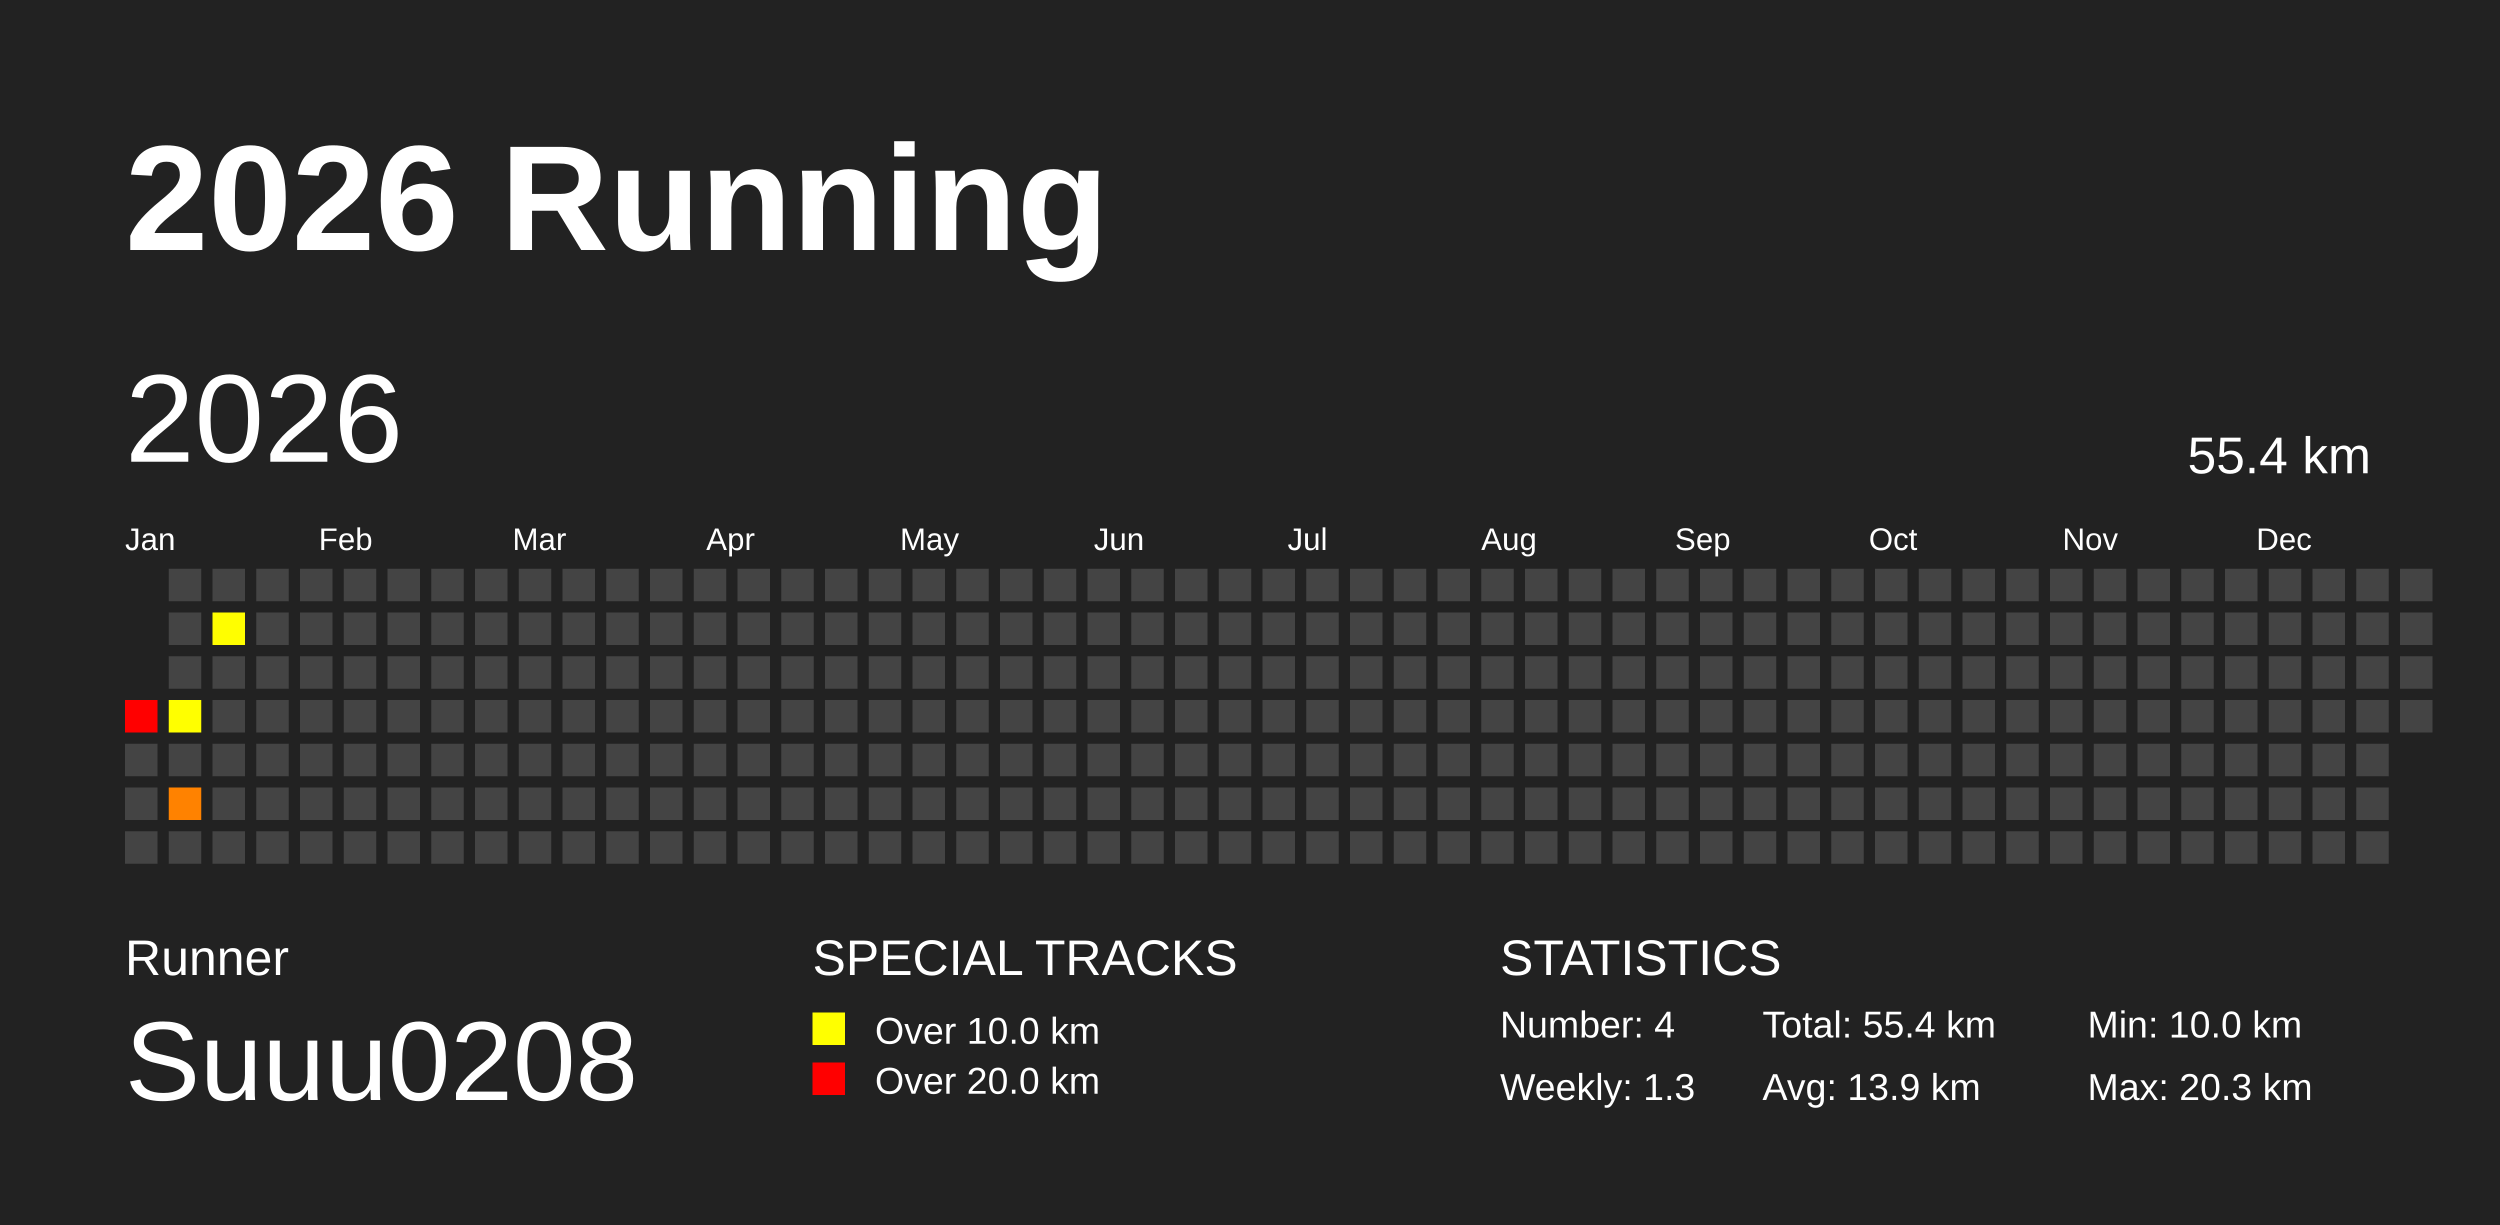
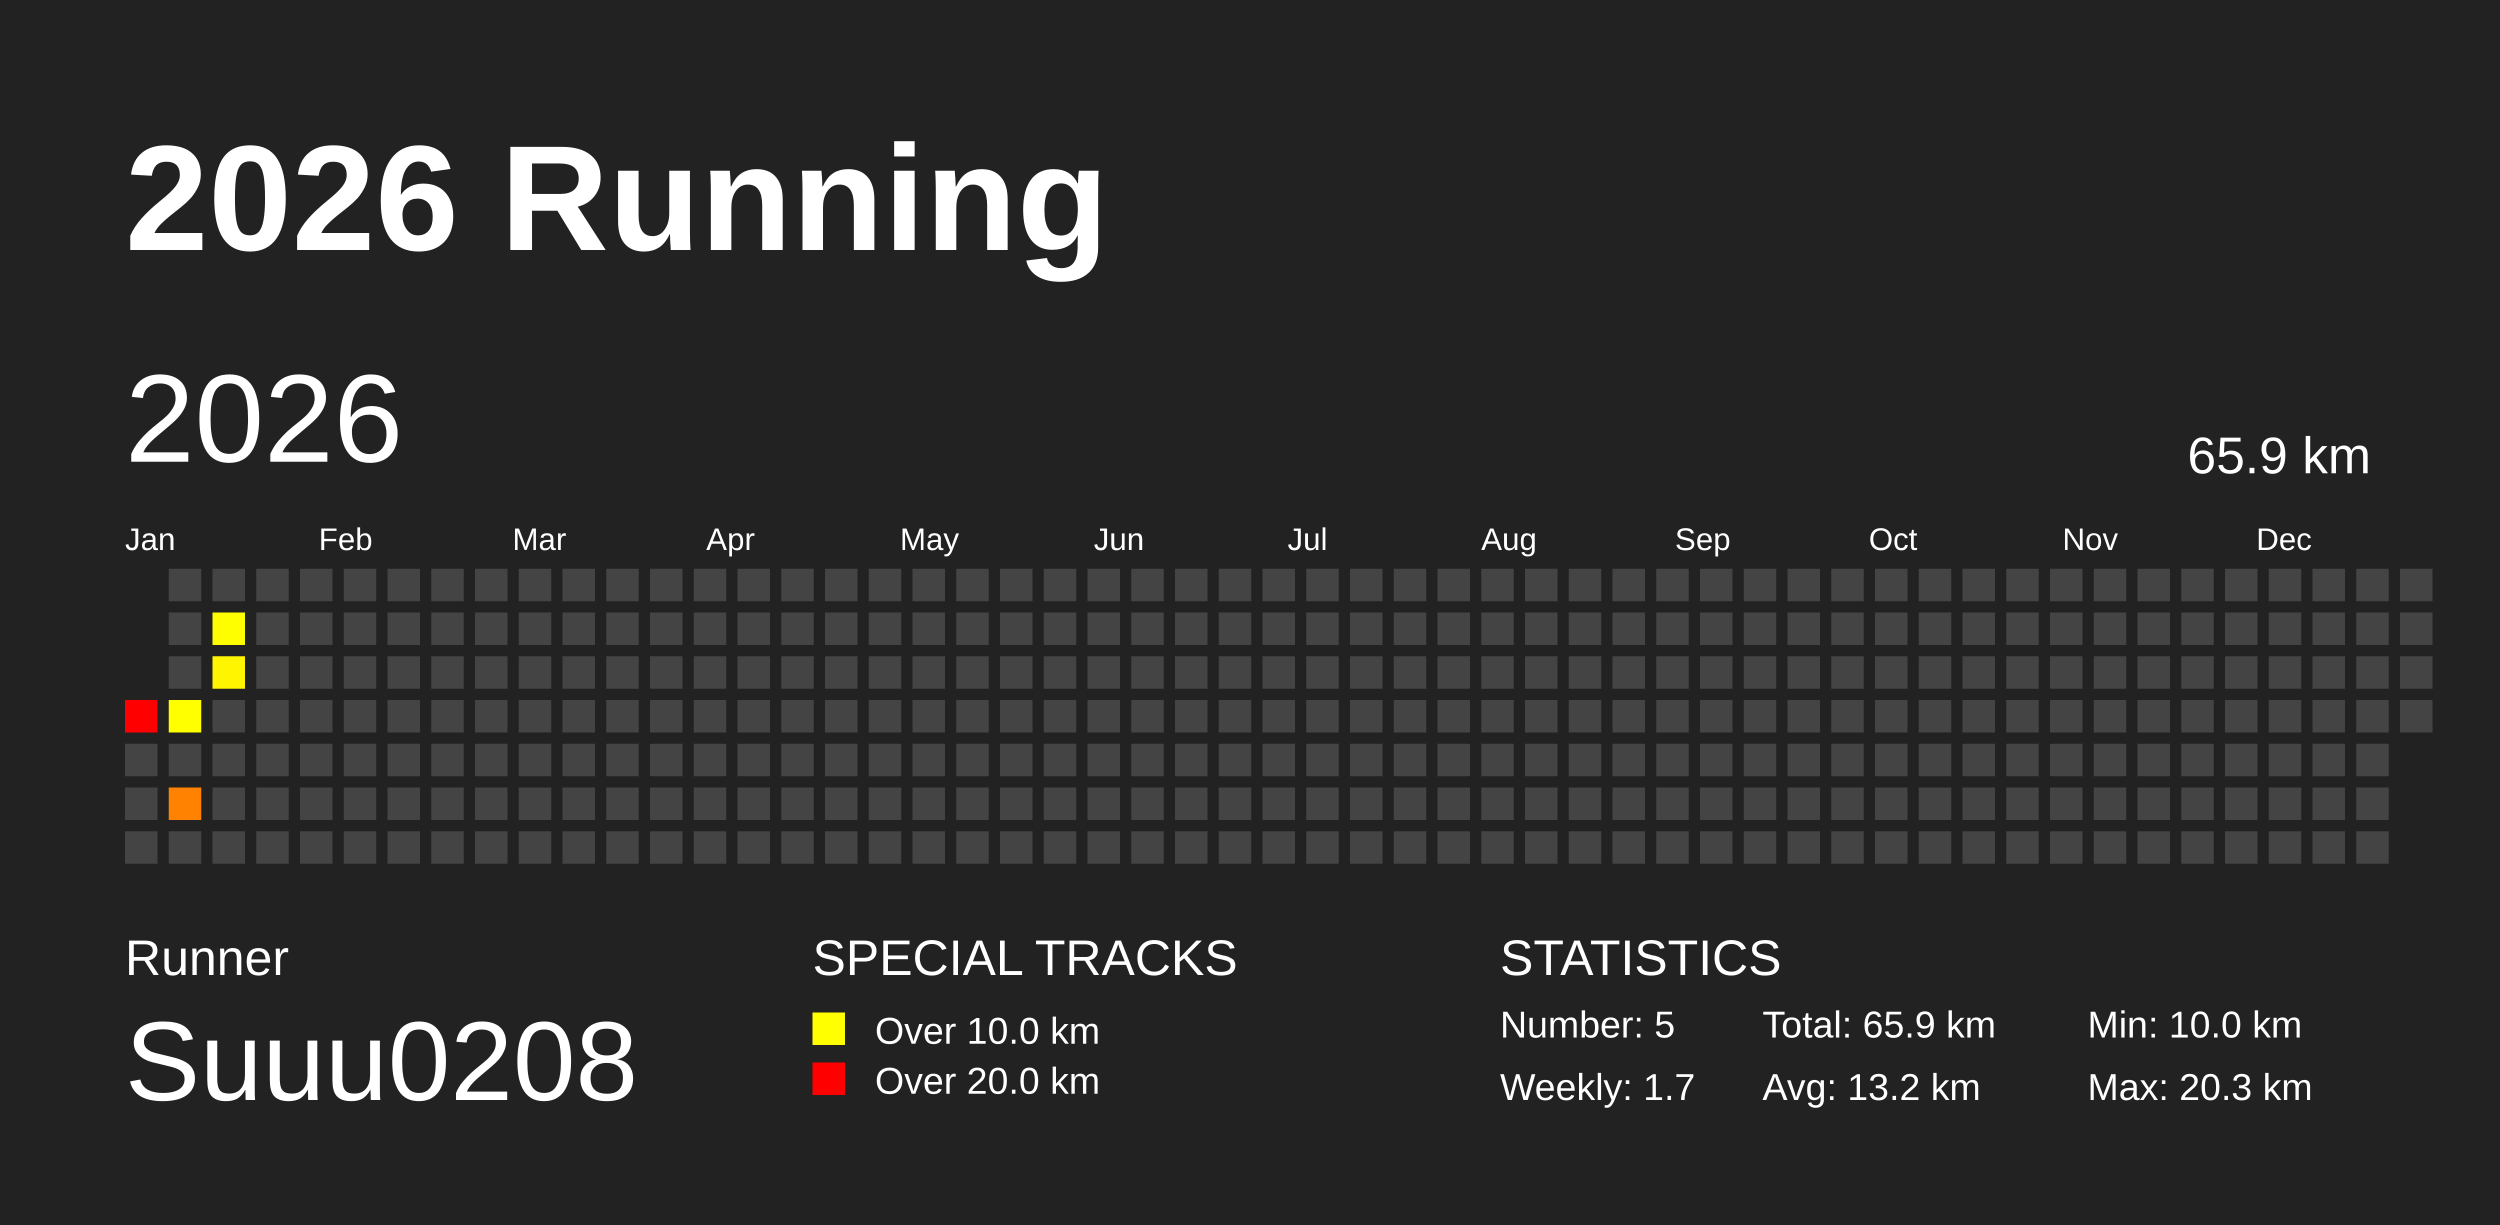
<svg xmlns="http://www.w3.org/2000/svg" baseProfile="full" height="98mm" version="1.1" viewBox="0,0,200,98" width="200mm">
  <defs />
  <rect fill="#222222" height="98" width="200" x="0" y="0" />
  <text fill="#FFFFFF" style="font-size:12px; font-family:Arial; font-weight:bold;" x="10" y="20">2026 Running</text>
  <text fill="#FFFFFF" style="font-size:4px; font-family:Arial" x="10" y="78">Runner</text>
  <text fill="#FFFFFF" style="font-size:9px; font-family:Arial" x="10" y="88">Suuu0208</text>
  <text fill="#FFFFFF" style="font-size:4px; font-family:Arial" x="65" y="78">SPECIAL TRACKS</text>
  <rect fill="yellow" height="2.6" width="2.6" x="65" y="81" />
  <text fill="#FFFFFF" style="font-size:3px; font-family:Arial" x="70" y="83.5">Over 10.0 km</text>
  <rect fill="red" height="2.6" width="2.6" x="65" y="85" />
  <text fill="#FFFFFF" style="font-size:3px; font-family:Arial" x="70" y="87.5">Over 20.0 km</text>
  <text fill="#FFFFFF" style="font-size:4px; font-family:Arial" x="120" y="78">STATISTICS</text>
-   <text fill="#FFFFFF" style="font-size:3px; font-family:Arial" x="120" y="83">Number: 4</text>
-   <text fill="#FFFFFF" style="font-size:3px; font-family:Arial" x="120" y="88">Weekly: 1.3</text>
-   <text fill="#FFFFFF" style="font-size:3px; font-family:Arial" x="141" y="83">Total: 55.4 km</text>
-   <text fill="#FFFFFF" style="font-size:3px; font-family:Arial" x="141" y="88">Avg: 13.9 km</text>
+   <text fill="#FFFFFF" style="font-size:3px; font-family:Arial" x="120" y="83">Number: 5</text>
+   <text fill="#FFFFFF" style="font-size:3px; font-family:Arial" x="120" y="88">Weekly: 1.7</text>
+   <text fill="#FFFFFF" style="font-size:3px; font-family:Arial" x="141" y="83">Total: 65.9 km</text>
+   <text fill="#FFFFFF" style="font-size:3px; font-family:Arial" x="141" y="88">Avg: 13.2 km</text>
  <text fill="#FFFFFF" style="font-size:3px; font-family:Arial" x="167" y="83">Min: 10.0 km</text>
  <text fill="#FFFFFF" style="font-size:3px; font-family:Arial" x="167" y="88">Max: 20.3 km</text>
  <text dominant-baseline="hanging" fill="#FFFFFF" style="font-size:10.0px; font-family:Arial;" x="10" y="30">2026</text>
-   <text dominant-baseline="hanging" fill="#FFFFFF" style="font-size:4.125px; font-family:Arial;" x="175" y="35">55.4 km</text>
+   <text dominant-baseline="hanging" fill="#FFFFFF" style="font-size:4.125px; font-family:Arial;" x="175" y="35">65.9 km</text>
  <text fill="#FFFFFF" style="font-size:2.5px; font-family:Arial" x="10.0" y="44">Jan</text>
  <text fill="#FFFFFF" style="font-size:2.5px; font-family:Arial" x="25.5" y="44">Feb</text>
  <text fill="#FFFFFF" style="font-size:2.5px; font-family:Arial" x="41.0" y="44">Mar</text>
  <text fill="#FFFFFF" style="font-size:2.5px; font-family:Arial" x="56.5" y="44">Apr</text>
  <text fill="#FFFFFF" style="font-size:2.5px; font-family:Arial" x="72.0" y="44">May</text>
  <text fill="#FFFFFF" style="font-size:2.5px; font-family:Arial" x="87.5" y="44">Jun</text>
  <text fill="#FFFFFF" style="font-size:2.5px; font-family:Arial" x="103.0" y="44">Jul</text>
  <text fill="#FFFFFF" style="font-size:2.5px; font-family:Arial" x="118.5" y="44">Aug</text>
  <text fill="#FFFFFF" style="font-size:2.5px; font-family:Arial" x="134.0" y="44">Sep</text>
  <text fill="#FFFFFF" style="font-size:2.5px; font-family:Arial" x="149.5" y="44">Oct</text>
  <text fill="#FFFFFF" style="font-size:2.5px; font-family:Arial" x="165.0" y="44">Nov</text>
  <text fill="#FFFFFF" style="font-size:2.5px; font-family:Arial" x="180.5" y="44">Dec</text>
  <rect fill="red" height="2.6" width="2.6" x="10.0" y="56.0" />
  <rect fill="#444444" height="2.6" width="2.6" x="10.0" y="59.5" />
  <rect fill="#444444" height="2.6" width="2.6" x="10.0" y="63.0" />
  <rect fill="#444444" height="2.6" width="2.6" x="10.0" y="66.5" />
  <rect fill="#444444" height="2.6" width="2.6" x="13.5" y="45.5" />
  <rect fill="#444444" height="2.6" width="2.6" x="13.5" y="49.0" />
  <rect fill="#444444" height="2.6" width="2.6" x="13.5" y="52.5" />
  <rect fill="#ffff00" height="2.6" width="2.6" x="13.5" y="56.0" />
  <rect fill="#444444" height="2.6" width="2.6" x="13.5" y="59.5" />
  <rect fill="#ff8200" height="2.6" width="2.6" x="13.5" y="63.0" />
  <rect fill="#444444" height="2.6" width="2.6" x="13.5" y="66.5" />
  <rect fill="#444444" height="2.6" width="2.6" x="17.0" y="45.5" />
  <rect fill="#fffe00" height="2.6" width="2.6" x="17.0" y="49.0" />
-   <rect fill="#444444" height="2.6" width="2.6" x="17.0" y="52.5" />
+   <rect fill="#fff500" height="2.6" width="2.6" x="17.0" y="52.5" />
  <rect fill="#444444" height="2.6" width="2.6" x="17.0" y="56.0" />
  <rect fill="#444444" height="2.6" width="2.6" x="17.0" y="59.5" />
  <rect fill="#444444" height="2.6" width="2.6" x="17.0" y="63.0" />
  <rect fill="#444444" height="2.6" width="2.6" x="17.0" y="66.5" />
  <rect fill="#444444" height="2.6" width="2.6" x="20.5" y="45.5" />
  <rect fill="#444444" height="2.6" width="2.6" x="20.5" y="49.0" />
  <rect fill="#444444" height="2.6" width="2.6" x="20.5" y="52.5" />
  <rect fill="#444444" height="2.6" width="2.6" x="20.5" y="56.0" />
  <rect fill="#444444" height="2.6" width="2.6" x="20.5" y="59.5" />
  <rect fill="#444444" height="2.6" width="2.6" x="20.5" y="63.0" />
  <rect fill="#444444" height="2.6" width="2.6" x="20.5" y="66.5" />
  <rect fill="#444444" height="2.6" width="2.6" x="24.0" y="45.5" />
  <rect fill="#444444" height="2.6" width="2.6" x="24.0" y="49.0" />
  <rect fill="#444444" height="2.6" width="2.6" x="24.0" y="52.5" />
  <rect fill="#444444" height="2.6" width="2.6" x="24.0" y="56.0" />
  <rect fill="#444444" height="2.6" width="2.6" x="24.0" y="59.5" />
  <rect fill="#444444" height="2.6" width="2.6" x="24.0" y="63.0" />
  <rect fill="#444444" height="2.6" width="2.6" x="24.0" y="66.5" />
  <rect fill="#444444" height="2.6" width="2.6" x="27.5" y="45.5" />
  <rect fill="#444444" height="2.6" width="2.6" x="27.5" y="49.0" />
  <rect fill="#444444" height="2.6" width="2.6" x="27.5" y="52.5" />
  <rect fill="#444444" height="2.6" width="2.6" x="27.5" y="56.0" />
  <rect fill="#444444" height="2.6" width="2.6" x="27.5" y="59.5" />
  <rect fill="#444444" height="2.6" width="2.6" x="27.5" y="63.0" />
  <rect fill="#444444" height="2.6" width="2.6" x="27.5" y="66.5" />
  <rect fill="#444444" height="2.6" width="2.6" x="31.0" y="45.5" />
  <rect fill="#444444" height="2.6" width="2.6" x="31.0" y="49.0" />
  <rect fill="#444444" height="2.6" width="2.6" x="31.0" y="52.5" />
  <rect fill="#444444" height="2.6" width="2.6" x="31.0" y="56.0" />
  <rect fill="#444444" height="2.6" width="2.6" x="31.0" y="59.5" />
  <rect fill="#444444" height="2.6" width="2.6" x="31.0" y="63.0" />
  <rect fill="#444444" height="2.6" width="2.6" x="31.0" y="66.5" />
  <rect fill="#444444" height="2.6" width="2.6" x="34.5" y="45.5" />
  <rect fill="#444444" height="2.6" width="2.6" x="34.5" y="49.0" />
  <rect fill="#444444" height="2.6" width="2.6" x="34.5" y="52.5" />
  <rect fill="#444444" height="2.6" width="2.6" x="34.5" y="56.0" />
  <rect fill="#444444" height="2.6" width="2.6" x="34.5" y="59.5" />
  <rect fill="#444444" height="2.6" width="2.6" x="34.5" y="63.0" />
  <rect fill="#444444" height="2.6" width="2.6" x="34.5" y="66.5" />
  <rect fill="#444444" height="2.6" width="2.6" x="38.0" y="45.5" />
  <rect fill="#444444" height="2.6" width="2.6" x="38.0" y="49.0" />
  <rect fill="#444444" height="2.6" width="2.6" x="38.0" y="52.5" />
  <rect fill="#444444" height="2.6" width="2.6" x="38.0" y="56.0" />
  <rect fill="#444444" height="2.6" width="2.6" x="38.0" y="59.5" />
  <rect fill="#444444" height="2.6" width="2.6" x="38.0" y="63.0" />
  <rect fill="#444444" height="2.6" width="2.6" x="38.0" y="66.5" />
  <rect fill="#444444" height="2.6" width="2.6" x="41.5" y="45.5" />
  <rect fill="#444444" height="2.6" width="2.6" x="41.5" y="49.0" />
  <rect fill="#444444" height="2.6" width="2.6" x="41.5" y="52.5" />
  <rect fill="#444444" height="2.6" width="2.6" x="41.5" y="56.0" />
  <rect fill="#444444" height="2.6" width="2.6" x="41.5" y="59.5" />
  <rect fill="#444444" height="2.6" width="2.6" x="41.5" y="63.0" />
  <rect fill="#444444" height="2.6" width="2.6" x="41.5" y="66.5" />
  <rect fill="#444444" height="2.6" width="2.6" x="45.0" y="45.5" />
  <rect fill="#444444" height="2.6" width="2.6" x="45.0" y="49.0" />
  <rect fill="#444444" height="2.6" width="2.6" x="45.0" y="52.5" />
  <rect fill="#444444" height="2.6" width="2.6" x="45.0" y="56.0" />
  <rect fill="#444444" height="2.6" width="2.6" x="45.0" y="59.5" />
  <rect fill="#444444" height="2.6" width="2.6" x="45.0" y="63.0" />
  <rect fill="#444444" height="2.6" width="2.6" x="45.0" y="66.5" />
  <rect fill="#444444" height="2.6" width="2.6" x="48.5" y="45.5" />
  <rect fill="#444444" height="2.6" width="2.6" x="48.5" y="49.0" />
  <rect fill="#444444" height="2.6" width="2.6" x="48.5" y="52.5" />
  <rect fill="#444444" height="2.6" width="2.6" x="48.5" y="56.0" />
  <rect fill="#444444" height="2.6" width="2.6" x="48.5" y="59.5" />
  <rect fill="#444444" height="2.6" width="2.6" x="48.5" y="63.0" />
  <rect fill="#444444" height="2.6" width="2.6" x="48.5" y="66.5" />
  <rect fill="#444444" height="2.6" width="2.6" x="52.0" y="45.5" />
  <rect fill="#444444" height="2.6" width="2.6" x="52.0" y="49.0" />
  <rect fill="#444444" height="2.6" width="2.6" x="52.0" y="52.5" />
  <rect fill="#444444" height="2.6" width="2.6" x="52.0" y="56.0" />
  <rect fill="#444444" height="2.6" width="2.6" x="52.0" y="59.5" />
  <rect fill="#444444" height="2.6" width="2.6" x="52.0" y="63.0" />
  <rect fill="#444444" height="2.6" width="2.6" x="52.0" y="66.5" />
  <rect fill="#444444" height="2.6" width="2.6" x="55.5" y="45.5" />
  <rect fill="#444444" height="2.6" width="2.6" x="55.5" y="49.0" />
  <rect fill="#444444" height="2.6" width="2.6" x="55.5" y="52.5" />
  <rect fill="#444444" height="2.6" width="2.6" x="55.5" y="56.0" />
  <rect fill="#444444" height="2.6" width="2.6" x="55.5" y="59.5" />
  <rect fill="#444444" height="2.6" width="2.6" x="55.5" y="63.0" />
  <rect fill="#444444" height="2.6" width="2.6" x="55.5" y="66.5" />
  <rect fill="#444444" height="2.6" width="2.6" x="59.0" y="45.5" />
  <rect fill="#444444" height="2.6" width="2.6" x="59.0" y="49.0" />
  <rect fill="#444444" height="2.6" width="2.6" x="59.0" y="52.5" />
  <rect fill="#444444" height="2.6" width="2.6" x="59.0" y="56.0" />
  <rect fill="#444444" height="2.6" width="2.6" x="59.0" y="59.5" />
  <rect fill="#444444" height="2.6" width="2.6" x="59.0" y="63.0" />
  <rect fill="#444444" height="2.6" width="2.6" x="59.0" y="66.5" />
  <rect fill="#444444" height="2.6" width="2.6" x="62.5" y="45.5" />
  <rect fill="#444444" height="2.6" width="2.6" x="62.5" y="49.0" />
  <rect fill="#444444" height="2.6" width="2.6" x="62.5" y="52.5" />
  <rect fill="#444444" height="2.6" width="2.6" x="62.5" y="56.0" />
  <rect fill="#444444" height="2.6" width="2.6" x="62.5" y="59.5" />
  <rect fill="#444444" height="2.6" width="2.6" x="62.5" y="63.0" />
  <rect fill="#444444" height="2.6" width="2.6" x="62.5" y="66.5" />
  <rect fill="#444444" height="2.6" width="2.6" x="66.0" y="45.5" />
  <rect fill="#444444" height="2.6" width="2.6" x="66.0" y="49.0" />
  <rect fill="#444444" height="2.6" width="2.6" x="66.0" y="52.5" />
  <rect fill="#444444" height="2.6" width="2.6" x="66.0" y="56.0" />
  <rect fill="#444444" height="2.6" width="2.6" x="66.0" y="59.5" />
  <rect fill="#444444" height="2.6" width="2.6" x="66.0" y="63.0" />
  <rect fill="#444444" height="2.6" width="2.6" x="66.0" y="66.5" />
  <rect fill="#444444" height="2.6" width="2.6" x="69.5" y="45.5" />
  <rect fill="#444444" height="2.6" width="2.6" x="69.5" y="49.0" />
  <rect fill="#444444" height="2.6" width="2.6" x="69.5" y="52.5" />
  <rect fill="#444444" height="2.6" width="2.6" x="69.5" y="56.0" />
  <rect fill="#444444" height="2.6" width="2.6" x="69.5" y="59.5" />
  <rect fill="#444444" height="2.6" width="2.6" x="69.5" y="63.0" />
  <rect fill="#444444" height="2.6" width="2.6" x="69.5" y="66.5" />
  <rect fill="#444444" height="2.6" width="2.6" x="73.0" y="45.5" />
  <rect fill="#444444" height="2.6" width="2.6" x="73.0" y="49.0" />
  <rect fill="#444444" height="2.6" width="2.6" x="73.0" y="52.5" />
  <rect fill="#444444" height="2.6" width="2.6" x="73.0" y="56.0" />
  <rect fill="#444444" height="2.6" width="2.6" x="73.0" y="59.5" />
  <rect fill="#444444" height="2.6" width="2.6" x="73.0" y="63.0" />
  <rect fill="#444444" height="2.6" width="2.6" x="73.0" y="66.5" />
  <rect fill="#444444" height="2.6" width="2.6" x="76.5" y="45.5" />
  <rect fill="#444444" height="2.6" width="2.6" x="76.5" y="49.0" />
  <rect fill="#444444" height="2.6" width="2.6" x="76.5" y="52.5" />
  <rect fill="#444444" height="2.6" width="2.6" x="76.5" y="56.0" />
  <rect fill="#444444" height="2.6" width="2.6" x="76.5" y="59.5" />
  <rect fill="#444444" height="2.6" width="2.6" x="76.5" y="63.0" />
  <rect fill="#444444" height="2.6" width="2.6" x="76.5" y="66.5" />
  <rect fill="#444444" height="2.6" width="2.6" x="80.0" y="45.5" />
  <rect fill="#444444" height="2.6" width="2.6" x="80.0" y="49.0" />
  <rect fill="#444444" height="2.6" width="2.6" x="80.0" y="52.5" />
  <rect fill="#444444" height="2.6" width="2.6" x="80.0" y="56.0" />
  <rect fill="#444444" height="2.6" width="2.6" x="80.0" y="59.5" />
  <rect fill="#444444" height="2.6" width="2.6" x="80.0" y="63.0" />
  <rect fill="#444444" height="2.6" width="2.6" x="80.0" y="66.5" />
  <rect fill="#444444" height="2.6" width="2.6" x="83.5" y="45.5" />
  <rect fill="#444444" height="2.6" width="2.6" x="83.5" y="49.0" />
  <rect fill="#444444" height="2.6" width="2.6" x="83.5" y="52.5" />
  <rect fill="#444444" height="2.6" width="2.6" x="83.5" y="56.0" />
  <rect fill="#444444" height="2.6" width="2.6" x="83.5" y="59.5" />
  <rect fill="#444444" height="2.6" width="2.6" x="83.5" y="63.0" />
  <rect fill="#444444" height="2.6" width="2.6" x="83.5" y="66.5" />
  <rect fill="#444444" height="2.6" width="2.6" x="87.0" y="45.5" />
  <rect fill="#444444" height="2.6" width="2.6" x="87.0" y="49.0" />
  <rect fill="#444444" height="2.6" width="2.6" x="87.0" y="52.5" />
  <rect fill="#444444" height="2.6" width="2.6" x="87.0" y="56.0" />
  <rect fill="#444444" height="2.6" width="2.6" x="87.0" y="59.5" />
  <rect fill="#444444" height="2.6" width="2.6" x="87.0" y="63.0" />
  <rect fill="#444444" height="2.6" width="2.6" x="87.0" y="66.5" />
  <rect fill="#444444" height="2.6" width="2.6" x="90.5" y="45.5" />
  <rect fill="#444444" height="2.6" width="2.6" x="90.5" y="49.0" />
  <rect fill="#444444" height="2.6" width="2.6" x="90.5" y="52.5" />
  <rect fill="#444444" height="2.6" width="2.6" x="90.5" y="56.0" />
  <rect fill="#444444" height="2.6" width="2.6" x="90.5" y="59.5" />
  <rect fill="#444444" height="2.6" width="2.6" x="90.5" y="63.0" />
  <rect fill="#444444" height="2.6" width="2.6" x="90.5" y="66.5" />
  <rect fill="#444444" height="2.6" width="2.6" x="94.0" y="45.5" />
  <rect fill="#444444" height="2.6" width="2.6" x="94.0" y="49.0" />
  <rect fill="#444444" height="2.6" width="2.6" x="94.0" y="52.5" />
  <rect fill="#444444" height="2.6" width="2.6" x="94.0" y="56.0" />
  <rect fill="#444444" height="2.6" width="2.6" x="94.0" y="59.5" />
  <rect fill="#444444" height="2.6" width="2.6" x="94.0" y="63.0" />
  <rect fill="#444444" height="2.6" width="2.6" x="94.0" y="66.5" />
  <rect fill="#444444" height="2.6" width="2.6" x="97.5" y="45.5" />
  <rect fill="#444444" height="2.6" width="2.6" x="97.5" y="49.0" />
  <rect fill="#444444" height="2.6" width="2.6" x="97.5" y="52.5" />
  <rect fill="#444444" height="2.6" width="2.6" x="97.5" y="56.0" />
  <rect fill="#444444" height="2.6" width="2.6" x="97.5" y="59.5" />
  <rect fill="#444444" height="2.6" width="2.6" x="97.5" y="63.0" />
  <rect fill="#444444" height="2.6" width="2.6" x="97.5" y="66.5" />
  <rect fill="#444444" height="2.6" width="2.6" x="101.0" y="45.5" />
  <rect fill="#444444" height="2.6" width="2.6" x="101.0" y="49.0" />
  <rect fill="#444444" height="2.6" width="2.6" x="101.0" y="52.5" />
  <rect fill="#444444" height="2.6" width="2.6" x="101.0" y="56.0" />
  <rect fill="#444444" height="2.6" width="2.6" x="101.0" y="59.5" />
  <rect fill="#444444" height="2.6" width="2.6" x="101.0" y="63.0" />
  <rect fill="#444444" height="2.6" width="2.6" x="101.0" y="66.5" />
  <rect fill="#444444" height="2.6" width="2.6" x="104.5" y="45.5" />
  <rect fill="#444444" height="2.6" width="2.6" x="104.5" y="49.0" />
  <rect fill="#444444" height="2.6" width="2.6" x="104.5" y="52.5" />
  <rect fill="#444444" height="2.6" width="2.6" x="104.5" y="56.0" />
  <rect fill="#444444" height="2.6" width="2.6" x="104.5" y="59.5" />
  <rect fill="#444444" height="2.6" width="2.6" x="104.5" y="63.0" />
  <rect fill="#444444" height="2.6" width="2.6" x="104.5" y="66.5" />
  <rect fill="#444444" height="2.6" width="2.6" x="108.0" y="45.5" />
  <rect fill="#444444" height="2.6" width="2.6" x="108.0" y="49.0" />
  <rect fill="#444444" height="2.6" width="2.6" x="108.0" y="52.5" />
  <rect fill="#444444" height="2.6" width="2.6" x="108.0" y="56.0" />
  <rect fill="#444444" height="2.6" width="2.6" x="108.0" y="59.5" />
  <rect fill="#444444" height="2.6" width="2.6" x="108.0" y="63.0" />
  <rect fill="#444444" height="2.6" width="2.6" x="108.0" y="66.5" />
  <rect fill="#444444" height="2.6" width="2.6" x="111.5" y="45.5" />
  <rect fill="#444444" height="2.6" width="2.6" x="111.5" y="49.0" />
  <rect fill="#444444" height="2.6" width="2.6" x="111.5" y="52.5" />
  <rect fill="#444444" height="2.6" width="2.6" x="111.5" y="56.0" />
  <rect fill="#444444" height="2.6" width="2.6" x="111.5" y="59.5" />
  <rect fill="#444444" height="2.6" width="2.6" x="111.5" y="63.0" />
  <rect fill="#444444" height="2.6" width="2.6" x="111.5" y="66.5" />
  <rect fill="#444444" height="2.6" width="2.6" x="115.0" y="45.5" />
  <rect fill="#444444" height="2.6" width="2.6" x="115.0" y="49.0" />
  <rect fill="#444444" height="2.6" width="2.6" x="115.0" y="52.5" />
  <rect fill="#444444" height="2.6" width="2.6" x="115.0" y="56.0" />
  <rect fill="#444444" height="2.6" width="2.6" x="115.0" y="59.5" />
  <rect fill="#444444" height="2.6" width="2.6" x="115.0" y="63.0" />
  <rect fill="#444444" height="2.6" width="2.6" x="115.0" y="66.5" />
  <rect fill="#444444" height="2.6" width="2.6" x="118.5" y="45.5" />
  <rect fill="#444444" height="2.6" width="2.6" x="118.5" y="49.0" />
  <rect fill="#444444" height="2.6" width="2.6" x="118.5" y="52.5" />
  <rect fill="#444444" height="2.6" width="2.6" x="118.5" y="56.0" />
  <rect fill="#444444" height="2.6" width="2.6" x="118.5" y="59.5" />
  <rect fill="#444444" height="2.6" width="2.6" x="118.5" y="63.0" />
  <rect fill="#444444" height="2.6" width="2.6" x="118.5" y="66.5" />
  <rect fill="#444444" height="2.6" width="2.6" x="122.0" y="45.5" />
  <rect fill="#444444" height="2.6" width="2.6" x="122.0" y="49.0" />
  <rect fill="#444444" height="2.6" width="2.6" x="122.0" y="52.5" />
  <rect fill="#444444" height="2.6" width="2.6" x="122.0" y="56.0" />
  <rect fill="#444444" height="2.6" width="2.6" x="122.0" y="59.5" />
  <rect fill="#444444" height="2.6" width="2.6" x="122.0" y="63.0" />
  <rect fill="#444444" height="2.6" width="2.6" x="122.0" y="66.5" />
  <rect fill="#444444" height="2.6" width="2.6" x="125.5" y="45.5" />
  <rect fill="#444444" height="2.6" width="2.6" x="125.5" y="49.0" />
  <rect fill="#444444" height="2.6" width="2.6" x="125.5" y="52.5" />
  <rect fill="#444444" height="2.6" width="2.6" x="125.5" y="56.0" />
  <rect fill="#444444" height="2.6" width="2.6" x="125.5" y="59.5" />
  <rect fill="#444444" height="2.6" width="2.6" x="125.5" y="63.0" />
  <rect fill="#444444" height="2.6" width="2.6" x="125.5" y="66.5" />
  <rect fill="#444444" height="2.6" width="2.6" x="129.0" y="45.5" />
  <rect fill="#444444" height="2.6" width="2.6" x="129.0" y="49.0" />
  <rect fill="#444444" height="2.6" width="2.6" x="129.0" y="52.5" />
  <rect fill="#444444" height="2.6" width="2.6" x="129.0" y="56.0" />
  <rect fill="#444444" height="2.6" width="2.6" x="129.0" y="59.5" />
  <rect fill="#444444" height="2.6" width="2.6" x="129.0" y="63.0" />
  <rect fill="#444444" height="2.6" width="2.6" x="129.0" y="66.5" />
  <rect fill="#444444" height="2.6" width="2.6" x="132.5" y="45.5" />
  <rect fill="#444444" height="2.6" width="2.6" x="132.5" y="49.0" />
  <rect fill="#444444" height="2.6" width="2.6" x="132.5" y="52.5" />
  <rect fill="#444444" height="2.6" width="2.6" x="132.5" y="56.0" />
  <rect fill="#444444" height="2.6" width="2.6" x="132.5" y="59.5" />
  <rect fill="#444444" height="2.6" width="2.6" x="132.5" y="63.0" />
  <rect fill="#444444" height="2.6" width="2.6" x="132.5" y="66.5" />
  <rect fill="#444444" height="2.6" width="2.6" x="136.0" y="45.5" />
  <rect fill="#444444" height="2.6" width="2.6" x="136.0" y="49.0" />
  <rect fill="#444444" height="2.6" width="2.6" x="136.0" y="52.5" />
  <rect fill="#444444" height="2.6" width="2.6" x="136.0" y="56.0" />
  <rect fill="#444444" height="2.6" width="2.6" x="136.0" y="59.5" />
  <rect fill="#444444" height="2.6" width="2.6" x="136.0" y="63.0" />
  <rect fill="#444444" height="2.6" width="2.6" x="136.0" y="66.5" />
  <rect fill="#444444" height="2.6" width="2.6" x="139.5" y="45.5" />
  <rect fill="#444444" height="2.6" width="2.6" x="139.5" y="49.0" />
  <rect fill="#444444" height="2.6" width="2.6" x="139.5" y="52.5" />
  <rect fill="#444444" height="2.6" width="2.6" x="139.5" y="56.0" />
  <rect fill="#444444" height="2.6" width="2.6" x="139.5" y="59.5" />
  <rect fill="#444444" height="2.6" width="2.6" x="139.5" y="63.0" />
  <rect fill="#444444" height="2.6" width="2.6" x="139.5" y="66.5" />
  <rect fill="#444444" height="2.6" width="2.6" x="143.0" y="45.5" />
  <rect fill="#444444" height="2.6" width="2.6" x="143.0" y="49.0" />
  <rect fill="#444444" height="2.6" width="2.6" x="143.0" y="52.5" />
  <rect fill="#444444" height="2.6" width="2.6" x="143.0" y="56.0" />
  <rect fill="#444444" height="2.6" width="2.6" x="143.0" y="59.5" />
  <rect fill="#444444" height="2.6" width="2.6" x="143.0" y="63.0" />
  <rect fill="#444444" height="2.6" width="2.6" x="143.0" y="66.5" />
  <rect fill="#444444" height="2.6" width="2.6" x="146.5" y="45.5" />
  <rect fill="#444444" height="2.6" width="2.6" x="146.5" y="49.0" />
  <rect fill="#444444" height="2.6" width="2.6" x="146.5" y="52.5" />
  <rect fill="#444444" height="2.6" width="2.6" x="146.5" y="56.0" />
  <rect fill="#444444" height="2.6" width="2.6" x="146.5" y="59.5" />
  <rect fill="#444444" height="2.6" width="2.6" x="146.5" y="63.0" />
  <rect fill="#444444" height="2.6" width="2.6" x="146.5" y="66.5" />
  <rect fill="#444444" height="2.6" width="2.6" x="150.0" y="45.5" />
  <rect fill="#444444" height="2.6" width="2.6" x="150.0" y="49.0" />
  <rect fill="#444444" height="2.6" width="2.6" x="150.0" y="52.5" />
  <rect fill="#444444" height="2.6" width="2.6" x="150.0" y="56.0" />
  <rect fill="#444444" height="2.6" width="2.6" x="150.0" y="59.5" />
  <rect fill="#444444" height="2.6" width="2.6" x="150.0" y="63.0" />
  <rect fill="#444444" height="2.6" width="2.6" x="150.0" y="66.5" />
  <rect fill="#444444" height="2.6" width="2.6" x="153.5" y="45.5" />
  <rect fill="#444444" height="2.6" width="2.6" x="153.5" y="49.0" />
  <rect fill="#444444" height="2.6" width="2.6" x="153.5" y="52.5" />
  <rect fill="#444444" height="2.6" width="2.6" x="153.5" y="56.0" />
  <rect fill="#444444" height="2.6" width="2.6" x="153.5" y="59.5" />
  <rect fill="#444444" height="2.6" width="2.6" x="153.5" y="63.0" />
  <rect fill="#444444" height="2.6" width="2.6" x="153.5" y="66.5" />
  <rect fill="#444444" height="2.6" width="2.6" x="157.0" y="45.5" />
  <rect fill="#444444" height="2.6" width="2.6" x="157.0" y="49.0" />
  <rect fill="#444444" height="2.6" width="2.6" x="157.0" y="52.5" />
  <rect fill="#444444" height="2.6" width="2.6" x="157.0" y="56.0" />
  <rect fill="#444444" height="2.6" width="2.6" x="157.0" y="59.5" />
  <rect fill="#444444" height="2.6" width="2.6" x="157.0" y="63.0" />
  <rect fill="#444444" height="2.6" width="2.6" x="157.0" y="66.5" />
  <rect fill="#444444" height="2.6" width="2.6" x="160.5" y="45.5" />
  <rect fill="#444444" height="2.6" width="2.6" x="160.5" y="49.0" />
  <rect fill="#444444" height="2.6" width="2.6" x="160.5" y="52.5" />
  <rect fill="#444444" height="2.6" width="2.6" x="160.5" y="56.0" />
  <rect fill="#444444" height="2.6" width="2.6" x="160.5" y="59.5" />
  <rect fill="#444444" height="2.6" width="2.6" x="160.5" y="63.0" />
  <rect fill="#444444" height="2.6" width="2.6" x="160.5" y="66.5" />
  <rect fill="#444444" height="2.6" width="2.6" x="164.0" y="45.5" />
  <rect fill="#444444" height="2.6" width="2.6" x="164.0" y="49.0" />
  <rect fill="#444444" height="2.6" width="2.6" x="164.0" y="52.5" />
  <rect fill="#444444" height="2.6" width="2.6" x="164.0" y="56.0" />
  <rect fill="#444444" height="2.6" width="2.6" x="164.0" y="59.5" />
  <rect fill="#444444" height="2.6" width="2.6" x="164.0" y="63.0" />
  <rect fill="#444444" height="2.6" width="2.6" x="164.0" y="66.5" />
  <rect fill="#444444" height="2.6" width="2.6" x="167.5" y="45.5" />
  <rect fill="#444444" height="2.6" width="2.6" x="167.5" y="49.0" />
  <rect fill="#444444" height="2.6" width="2.6" x="167.5" y="52.5" />
  <rect fill="#444444" height="2.6" width="2.6" x="167.5" y="56.0" />
  <rect fill="#444444" height="2.6" width="2.6" x="167.5" y="59.5" />
  <rect fill="#444444" height="2.6" width="2.6" x="167.5" y="63.0" />
  <rect fill="#444444" height="2.6" width="2.6" x="167.5" y="66.5" />
  <rect fill="#444444" height="2.6" width="2.6" x="171.0" y="45.5" />
  <rect fill="#444444" height="2.6" width="2.6" x="171.0" y="49.0" />
  <rect fill="#444444" height="2.6" width="2.6" x="171.0" y="52.5" />
  <rect fill="#444444" height="2.6" width="2.6" x="171.0" y="56.0" />
  <rect fill="#444444" height="2.6" width="2.6" x="171.0" y="59.5" />
  <rect fill="#444444" height="2.6" width="2.6" x="171.0" y="63.0" />
  <rect fill="#444444" height="2.6" width="2.6" x="171.0" y="66.5" />
  <rect fill="#444444" height="2.6" width="2.6" x="174.5" y="45.5" />
  <rect fill="#444444" height="2.6" width="2.6" x="174.5" y="49.0" />
  <rect fill="#444444" height="2.6" width="2.6" x="174.5" y="52.5" />
  <rect fill="#444444" height="2.6" width="2.6" x="174.5" y="56.0" />
  <rect fill="#444444" height="2.6" width="2.6" x="174.5" y="59.5" />
  <rect fill="#444444" height="2.6" width="2.6" x="174.5" y="63.0" />
  <rect fill="#444444" height="2.6" width="2.6" x="174.5" y="66.5" />
  <rect fill="#444444" height="2.6" width="2.6" x="178.0" y="45.5" />
  <rect fill="#444444" height="2.6" width="2.6" x="178.0" y="49.0" />
  <rect fill="#444444" height="2.6" width="2.6" x="178.0" y="52.5" />
  <rect fill="#444444" height="2.6" width="2.6" x="178.0" y="56.0" />
  <rect fill="#444444" height="2.6" width="2.6" x="178.0" y="59.5" />
  <rect fill="#444444" height="2.6" width="2.6" x="178.0" y="63.0" />
  <rect fill="#444444" height="2.6" width="2.6" x="178.0" y="66.5" />
  <rect fill="#444444" height="2.6" width="2.6" x="181.5" y="45.5" />
  <rect fill="#444444" height="2.6" width="2.6" x="181.5" y="49.0" />
  <rect fill="#444444" height="2.6" width="2.6" x="181.5" y="52.5" />
  <rect fill="#444444" height="2.6" width="2.6" x="181.5" y="56.0" />
  <rect fill="#444444" height="2.6" width="2.6" x="181.5" y="59.5" />
  <rect fill="#444444" height="2.6" width="2.6" x="181.5" y="63.0" />
  <rect fill="#444444" height="2.6" width="2.6" x="181.5" y="66.5" />
  <rect fill="#444444" height="2.6" width="2.6" x="185.0" y="45.5" />
  <rect fill="#444444" height="2.6" width="2.6" x="185.0" y="49.0" />
  <rect fill="#444444" height="2.6" width="2.6" x="185.0" y="52.5" />
  <rect fill="#444444" height="2.6" width="2.6" x="185.0" y="56.0" />
  <rect fill="#444444" height="2.6" width="2.6" x="185.0" y="59.5" />
  <rect fill="#444444" height="2.6" width="2.6" x="185.0" y="63.0" />
  <rect fill="#444444" height="2.6" width="2.6" x="185.0" y="66.5" />
  <rect fill="#444444" height="2.6" width="2.6" x="188.5" y="45.5" />
  <rect fill="#444444" height="2.6" width="2.6" x="188.5" y="49.0" />
  <rect fill="#444444" height="2.6" width="2.6" x="188.5" y="52.5" />
  <rect fill="#444444" height="2.6" width="2.6" x="188.5" y="56.0" />
  <rect fill="#444444" height="2.6" width="2.6" x="188.5" y="59.5" />
  <rect fill="#444444" height="2.6" width="2.6" x="188.5" y="63.0" />
  <rect fill="#444444" height="2.6" width="2.6" x="188.5" y="66.5" />
  <rect fill="#444444" height="2.6" width="2.6" x="192.0" y="45.5" />
  <rect fill="#444444" height="2.6" width="2.6" x="192.0" y="49.0" />
  <rect fill="#444444" height="2.6" width="2.6" x="192.0" y="52.5" />
  <rect fill="#444444" height="2.6" width="2.6" x="192.0" y="56.0" />
</svg>
